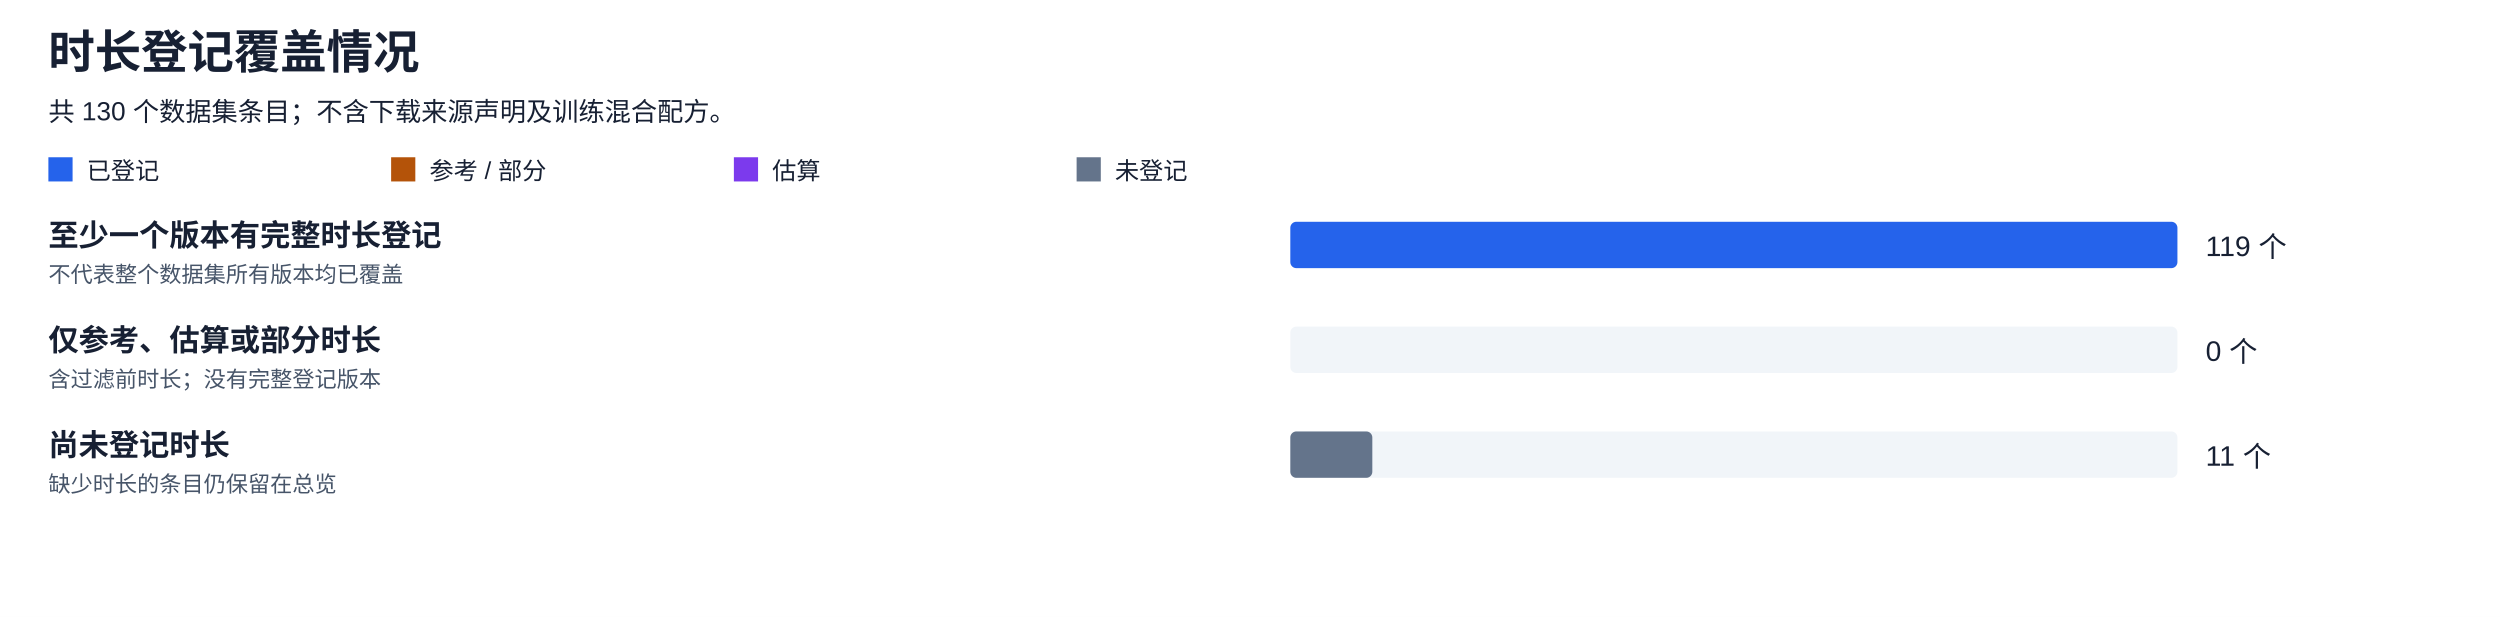
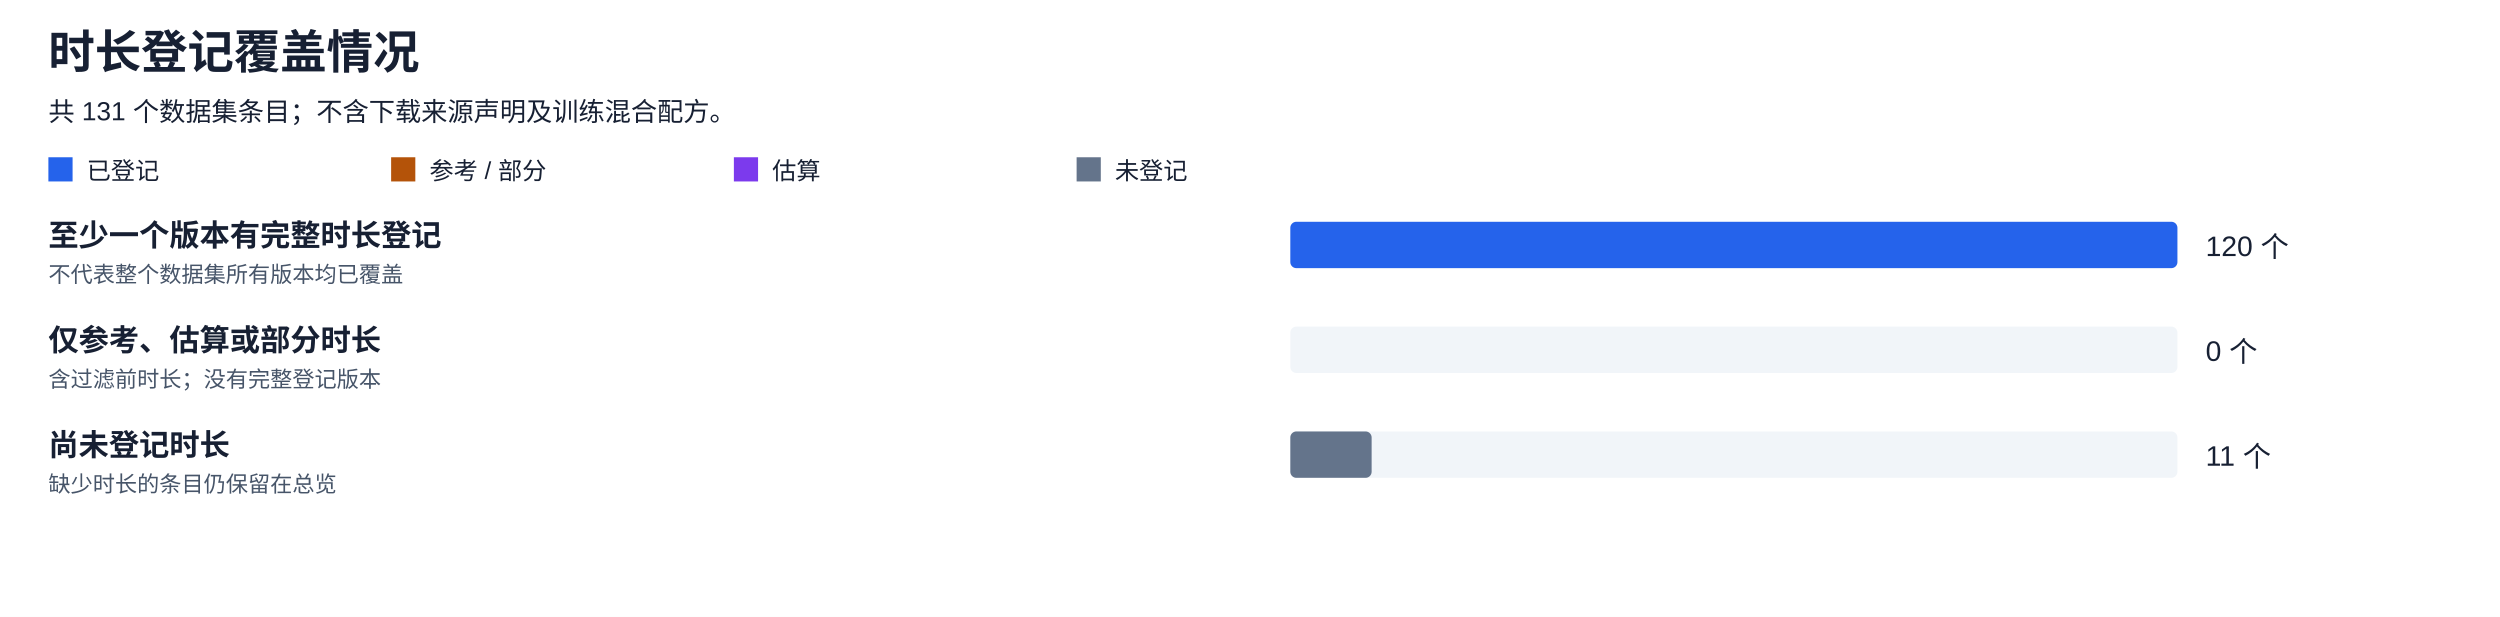
<svg xmlns="http://www.w3.org/2000/svg" width="1240" height="306" viewBox="0 0 1240 306" role="img" aria-labelledby="title desc">
  <rect width="100%" height="100%" fill="white" />
  <g font-family="Arial, Noto Sans CJK SC, Microsoft YaHei, sans-serif" fill="#172033">
    <text x="24" y="34" font-size="23" font-weight="700">时长登记覆盖情况</text>
-     <text x="24" y="60" font-size="13">共 130 个数据集条目；不含下载来源声明及训练混合配方。</text>
+     <text x="24" y="60" font-size="13">共 131 个数据集条目；不含下载来源声明及训练混合配方。</text>
    <rect x="24" y="78" width="12" height="12" fill="#2563eb" />
    <text x="43" y="89" font-size="12">已登记</text>
    <rect x="194" y="78" width="12" height="12" fill="#b45309" />
    <text x="213" y="89" font-size="12">参考 / 部分</text>
    <rect x="364" y="78" width="12" height="12" fill="#7c3aed" />
    <text x="383" y="89" font-size="12">估算</text>
    <rect x="534" y="78" width="12" height="12" fill="#64748b" />
    <text x="553" y="89" font-size="12">未登记</text>
    <text x="24" y="122" font-size="15" font-weight="600">至少一个版本有完整时长登记</text>
    <text x="24" y="140" font-size="11" fill="#475569">不代表整个数据集所有版本均已覆盖</text>
    <rect x="640" y="110" width="440" height="23" rx="3" fill="#f1f5f9" />
    <rect x="640" y="110" width="440.00" height="23" rx="3" fill="#2563eb" />
-     <text x="1094" y="127" font-size="14">119 个</text>
+     <text x="1094" y="127" font-size="14">120 个</text>
    <text x="24" y="174" font-size="15" font-weight="600">仅参考、估算或部分时长</text>
    <text x="24" y="192" font-size="11" fill="#475569">含过滤前时长；没有完整登记版本</text>
    <rect x="640" y="162" width="440" height="23" rx="3" fill="#f1f5f9" />
    <rect x="640" y="162" width="0.00" height="23" rx="3" fill="#b45309" />
    <text x="1094" y="179" font-size="14">0 个</text>
    <text x="24" y="226" font-size="15" font-weight="600">尚未登记时长</text>
    <text x="24" y="244" font-size="11" fill="#475569">缺少时长的条目仍保留在总览</text>
    <rect x="640" y="214" width="440" height="23" rx="3" fill="#f1f5f9" />
-     <rect x="640" y="214" width="40.67" height="23" rx="3" fill="#64748b" />
+     <rect x="640" y="214" width="40.33" height="23" rx="3" fill="#64748b" />
    <text x="1094" y="231" font-size="14">11 个</text>
  </g>
</svg>
